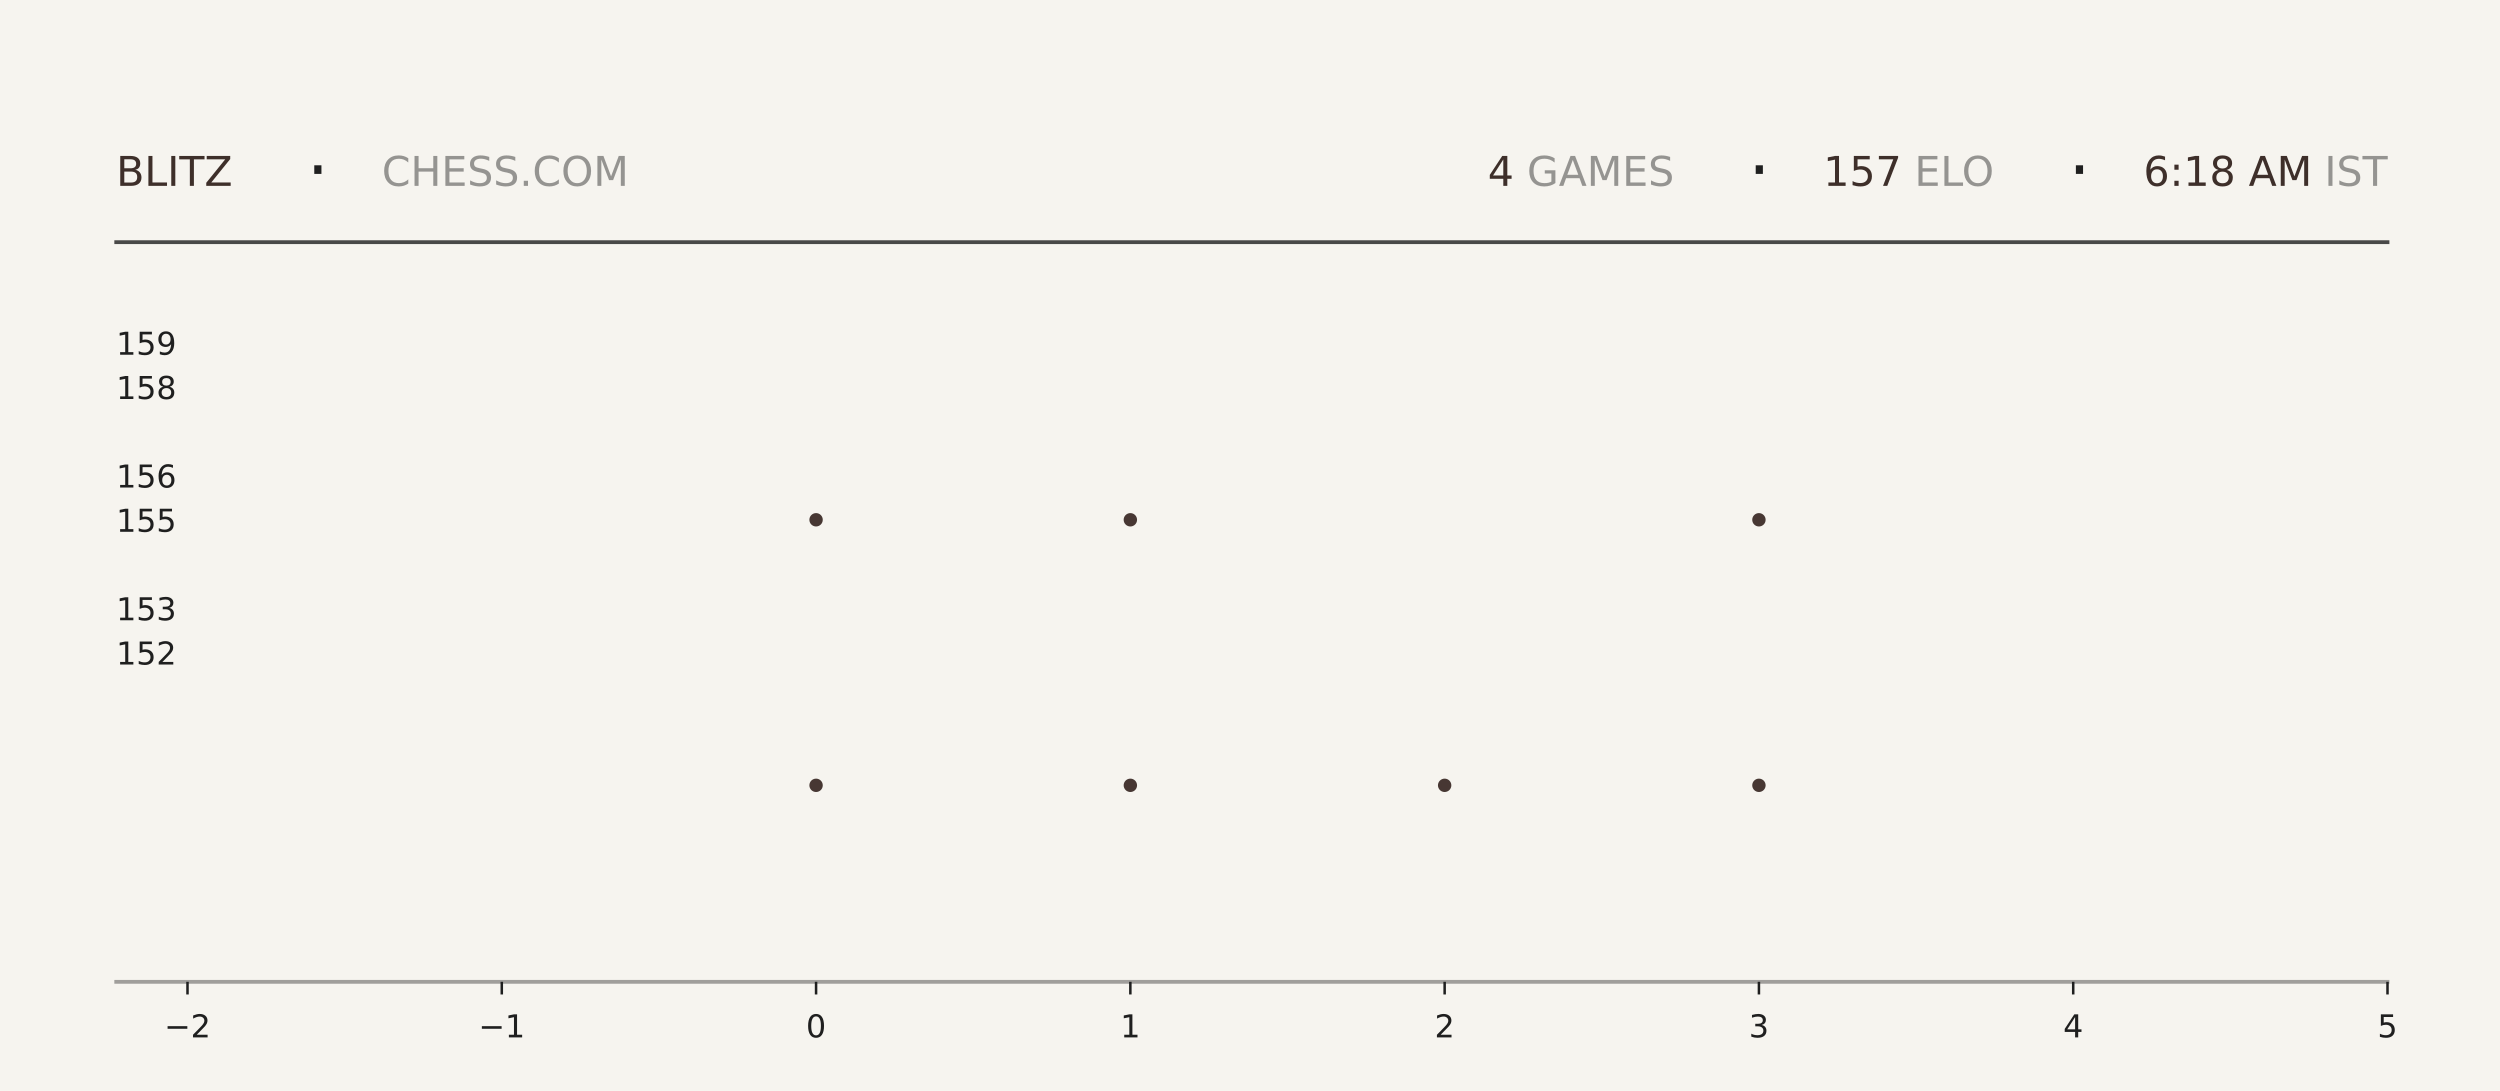
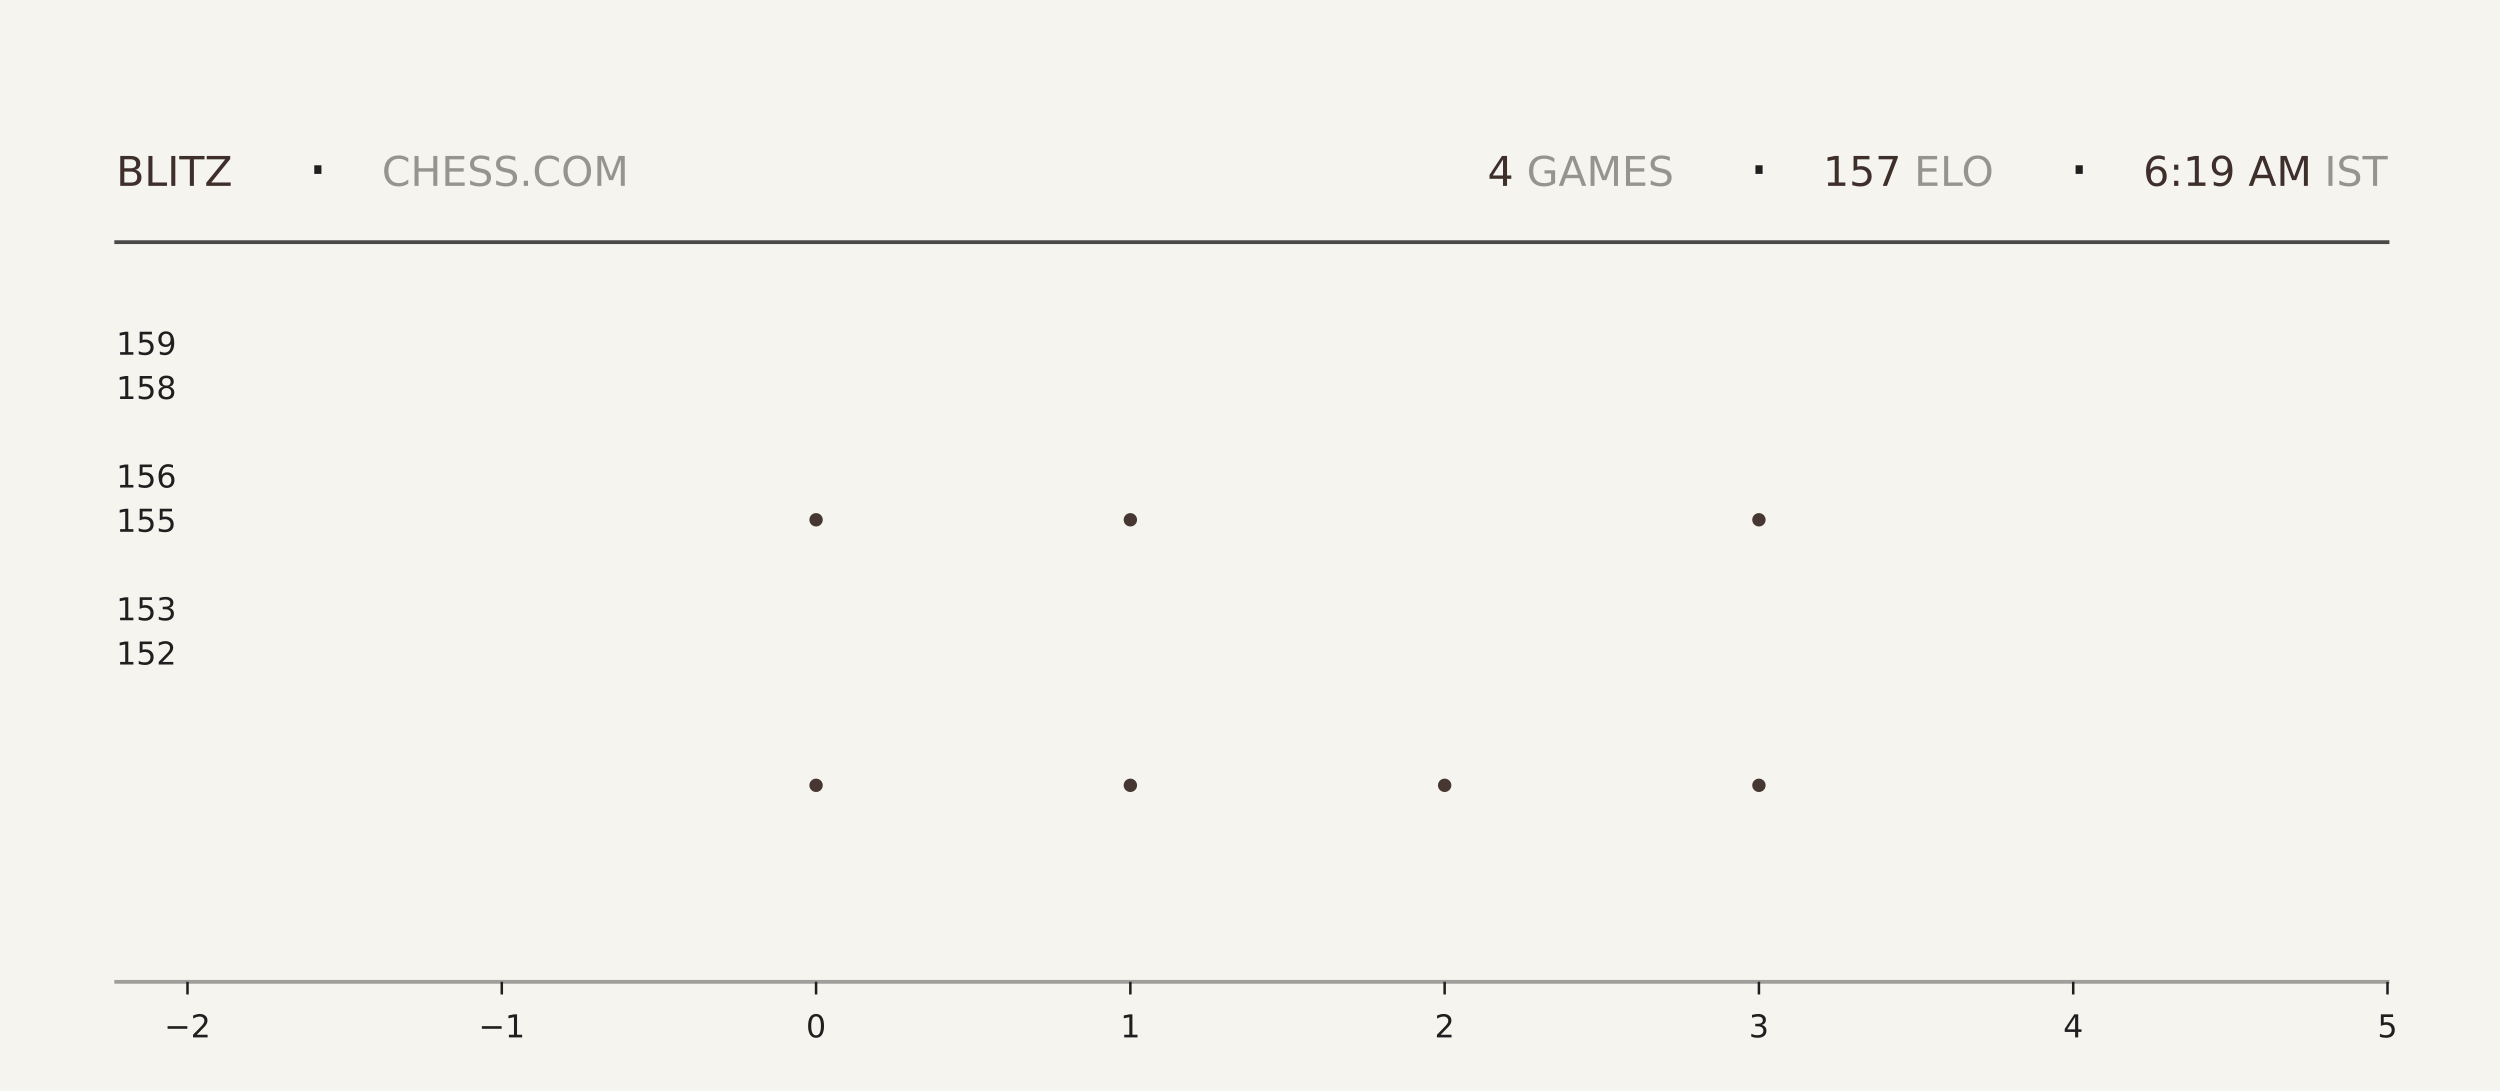
<svg xmlns="http://www.w3.org/2000/svg" xmlns:xlink="http://www.w3.org/1999/xlink" width="792pt" height="345.6pt" viewBox="0 0 792 345.6" version="1.1">
  <defs>
    <style type="text/css">*{stroke-linejoin: round; stroke-linecap: butt}</style>
  </defs>
  <g id="figure_1">
    <g id="patch_1">
      <path d="M 0 345.6  L 792 345.6  L 792 0  L 0 0  z " style="fill: #f6f4ef" />
    </g>
    <g id="axes_1">
      <g id="patch_2">
        <path d="M 59.4 311.04  L 756.36 311.04  L 756.36 103.68  L 59.4 103.68  z " style="fill: #f6f4ef" />
      </g>
      <g id="PathCollection_1">
        <defs>
-           <path id="m4b9b7dfc40" d="M 0 2.121  C 0.563 2.121 1.102 1.898 1.5 1.5  C 1.898 1.102 2.121 0.563 2.121 0  C 2.121 -0.563 1.898 -1.102 1.5 -1.5  C 1.102 -1.898 0.563 -2.121 0 -2.121  C -0.563 -2.121 -1.102 -1.898 -1.5 -1.5  C -1.898 -1.102 -2.121 -0.563 -2.121 0  C -2.121 0.563 -1.898 1.102 -1.5 1.5  C -1.102 1.898 -0.563 2.121 0 2.121  z " />
-         </defs>
-         <g clip-path="url(#pcce45341d9)">
-           <use xlink:href="#m4b9b7dfc40" x="258.531" y="248.79" style="fill: #3e2f2a; fill-opacity: 0.95" />
-           <use xlink:href="#m4b9b7dfc40" x="258.531" y="164.668" style="fill: #3e2f2a; fill-opacity: 0.95" />
+           <path id="m4d38532d1c" d="M 0 2.121  C 0.563 2.121 1.102 1.898 1.5 1.5  C 1.898 1.102 2.121 0.563 2.121 0  C 2.121 -0.563 1.898 -1.102 1.5 -1.5  C 1.102 -1.898 0.563 -2.121 0 -2.121  C -0.563 -2.121 -1.102 -1.898 -1.5 -1.5  C -1.898 -1.102 -2.121 -0.563 -2.121 0  C -2.121 0.563 -1.898 1.102 -1.5 1.5  C -1.102 1.898 -0.563 2.121 0 2.121  z " />
+         </defs>
+         <g clip-path="url(#p37761921c2)">
+           <use xlink:href="#m4d38532d1c" x="258.531" y="248.79" style="fill: #3e2f2a; fill-opacity: 0.95" />
+           <use xlink:href="#m4d38532d1c" x="258.531" y="164.668" style="fill: #3e2f2a; fill-opacity: 0.95" />
        </g>
      </g>
      <g id="PathCollection_2">
-         <g clip-path="url(#pcce45341d9)">
-           <use xlink:href="#m4b9b7dfc40" x="358.097" y="248.79" style="fill: #3e2f2a; fill-opacity: 0.95" />
-           <use xlink:href="#m4b9b7dfc40" x="358.097" y="164.668" style="fill: #3e2f2a; fill-opacity: 0.95" />
-           <use xlink:href="#m4b9b7dfc40" x="358.097" y="80.547" style="fill: #3e2f2a; fill-opacity: 0.95" />
+         <g clip-path="url(#p37761921c2)">
+           <use xlink:href="#m4d38532d1c" x="358.097" y="248.79" style="fill: #3e2f2a; fill-opacity: 0.95" />
+           <use xlink:href="#m4d38532d1c" x="358.097" y="164.668" style="fill: #3e2f2a; fill-opacity: 0.95" />
+           <use xlink:href="#m4d38532d1c" x="358.097" y="80.547" style="fill: #3e2f2a; fill-opacity: 0.95" />
        </g>
      </g>
      <g id="PathCollection_3">
-         <g clip-path="url(#pcce45341d9)">
-           <use xlink:href="#m4b9b7dfc40" x="457.663" y="248.79" style="fill: #3e2f2a; fill-opacity: 0.95" />
+         <g clip-path="url(#p37761921c2)">
+           <use xlink:href="#m4d38532d1c" x="457.663" y="248.79" style="fill: #3e2f2a; fill-opacity: 0.95" />
        </g>
      </g>
      <g id="PathCollection_4">
-         <g clip-path="url(#pcce45341d9)">
-           <use xlink:href="#m4b9b7dfc40" x="557.229" y="248.79" style="fill: #3e2f2a; fill-opacity: 0.95" />
-           <use xlink:href="#m4b9b7dfc40" x="557.229" y="164.668" style="fill: #3e2f2a; fill-opacity: 0.95" />
-           <use xlink:href="#m4b9b7dfc40" x="557.229" y="80.547" style="fill: #3e2f2a; fill-opacity: 0.95" />
+         <g clip-path="url(#p37761921c2)">
+           <use xlink:href="#m4d38532d1c" x="557.229" y="248.79" style="fill: #3e2f2a; fill-opacity: 0.95" />
+           <use xlink:href="#m4d38532d1c" x="557.229" y="164.668" style="fill: #3e2f2a; fill-opacity: 0.95" />
+           <use xlink:href="#m4d38532d1c" x="557.229" y="80.547" style="fill: #3e2f2a; fill-opacity: 0.95" />
        </g>
      </g>
      <g id="matplotlib.axis_1">
        <g id="xtick_1">
          <g id="line2d_1">
            <defs>
-               <path id="m1e9886665a" d="M 0 0  L 0 4  " style="stroke: #1f1f1f; stroke-width: 0.8" />
+               <path id="mad1e3af4a1" d="M 0 0  L 0 4  " style="stroke: #1f1f1f; stroke-width: 0.8" />
            </defs>
            <g>
-               <use xlink:href="#m1e9886665a" x="59.4" y="311.04" style="fill: #1f1f1f; stroke: #1f1f1f; stroke-width: 0.8" />
+               <use xlink:href="#mad1e3af4a1" x="59.4" y="311.04" style="fill: #1f1f1f; stroke: #1f1f1f; stroke-width: 0.8" />
            </g>
          </g>
          <g id="text_1">
            <g style="fill: #1f1f1f" transform="translate(52.02891 328.6384) scale(0.1 -0.1)">
              <defs>
                <path id="DejaVuSans-2212" d="M 678 2272  L 4684 2272  L 4684 1741  L 678 1741  L 678 2272  z " transform="scale(0.015625)" />
                <path id="DejaVuSans-32" d="M 1228 531  L 3431 531  L 3431 0  L 469 0  L 469 531  Q 828 903 1448 1529  Q 2069 2156 2228 2338  Q 2531 2678 2651 2914  Q 2772 3150 2772 3378  Q 2772 3750 2511 3984  Q 2250 4219 1831 4219  Q 1534 4219 1204 4116  Q 875 4013 500 3803  L 500 4441  Q 881 4594 1212 4672  Q 1544 4750 1819 4750  Q 2544 4750 2975 4387  Q 3406 4025 3406 3419  Q 3406 3131 3298 2873  Q 3191 2616 2906 2266  Q 2828 2175 2409 1742  Q 1991 1309 1228 531  z " transform="scale(0.015625)" />
              </defs>
              <use xlink:href="#DejaVuSans-2212" />
              <use xlink:href="#DejaVuSans-32" transform="translate(83.78906 0)" />
            </g>
          </g>
        </g>
        <g id="xtick_2">
          <g id="line2d_2">
            <g>
-               <use xlink:href="#m1e9886665a" x="158.966" y="311.04" style="fill: #1f1f1f; stroke: #1f1f1f; stroke-width: 0.8" />
+               <use xlink:href="#mad1e3af4a1" x="158.966" y="311.04" style="fill: #1f1f1f; stroke: #1f1f1f; stroke-width: 0.8" />
            </g>
          </g>
          <g id="text_2">
            <g style="fill: #1f1f1f" transform="translate(151.5946 328.6384) scale(0.1 -0.1)">
              <defs>
                <path id="DejaVuSans-31" d="M 794 531  L 1825 531  L 1825 4091  L 703 3866  L 703 4441  L 1819 4666  L 2450 4666  L 2450 531  L 3481 531  L 3481 0  L 794 0  L 794 531  z " transform="scale(0.015625)" />
              </defs>
              <use xlink:href="#DejaVuSans-2212" />
              <use xlink:href="#DejaVuSans-31" transform="translate(83.78906 0)" />
            </g>
          </g>
        </g>
        <g id="xtick_3">
          <g id="line2d_3">
            <g>
-               <use xlink:href="#m1e9886665a" x="258.531" y="311.04" style="fill: #1f1f1f; stroke: #1f1f1f; stroke-width: 0.8" />
+               <use xlink:href="#mad1e3af4a1" x="258.531" y="311.04" style="fill: #1f1f1f; stroke: #1f1f1f; stroke-width: 0.8" />
            </g>
          </g>
          <g id="text_3">
            <g style="fill: #1f1f1f" transform="translate(255.3502 328.6384) scale(0.1 -0.1)">
              <defs>
                <path id="DejaVuSans-30" d="M 2034 4250  Q 1547 4250 1301 3770  Q 1056 3291 1056 2328  Q 1056 1369 1301 889  Q 1547 409 2034 409  Q 2525 409 2770 889  Q 3016 1369 3016 2328  Q 3016 3291 2770 3770  Q 2525 4250 2034 4250  z M 2034 4750  Q 2819 4750 3233 4129  Q 3647 3509 3647 2328  Q 3647 1150 3233 529  Q 2819 -91 2034 -91  Q 1250 -91 836 529  Q 422 1150 422 2328  Q 422 3509 836 4129  Q 1250 4750 2034 4750  z " transform="scale(0.015625)" />
              </defs>
              <use xlink:href="#DejaVuSans-30" />
            </g>
          </g>
        </g>
        <g id="xtick_4">
          <g id="line2d_4">
            <g>
-               <use xlink:href="#m1e9886665a" x="358.097" y="311.04" style="fill: #1f1f1f; stroke: #1f1f1f; stroke-width: 0.8" />
+               <use xlink:href="#mad1e3af4a1" x="358.097" y="311.04" style="fill: #1f1f1f; stroke: #1f1f1f; stroke-width: 0.8" />
            </g>
          </g>
          <g id="text_4">
            <g style="fill: #1f1f1f" transform="translate(354.9159 328.6384) scale(0.1 -0.1)">
              <use xlink:href="#DejaVuSans-31" />
            </g>
          </g>
        </g>
        <g id="xtick_5">
          <g id="line2d_5">
            <g>
-               <use xlink:href="#m1e9886665a" x="457.663" y="311.04" style="fill: #1f1f1f; stroke: #1f1f1f; stroke-width: 0.8" />
+               <use xlink:href="#mad1e3af4a1" x="457.663" y="311.04" style="fill: #1f1f1f; stroke: #1f1f1f; stroke-width: 0.8" />
            </g>
          </g>
          <g id="text_5">
            <g style="fill: #1f1f1f" transform="translate(454.4816 328.6384) scale(0.1 -0.1)">
              <use xlink:href="#DejaVuSans-32" />
            </g>
          </g>
        </g>
        <g id="xtick_6">
          <g id="line2d_6">
            <g>
-               <use xlink:href="#m1e9886665a" x="557.229" y="311.04" style="fill: #1f1f1f; stroke: #1f1f1f; stroke-width: 0.8" />
+               <use xlink:href="#mad1e3af4a1" x="557.229" y="311.04" style="fill: #1f1f1f; stroke: #1f1f1f; stroke-width: 0.8" />
            </g>
          </g>
          <g id="text_6">
            <g style="fill: #1f1f1f" transform="translate(554.0473 328.6384) scale(0.1 -0.1)">
              <defs>
                <path id="DejaVuSans-33" d="M 2597 2516  Q 3050 2419 3304 2112  Q 3559 1806 3559 1356  Q 3559 666 3084 287  Q 2609 -91 1734 -91  Q 1441 -91 1130 -33  Q 819 25 488 141  L 488 750  Q 750 597 1062 519  Q 1375 441 1716 441  Q 2309 441 2620 675  Q 2931 909 2931 1356  Q 2931 1769 2642 2001  Q 2353 2234 1838 2234  L 1294 2234  L 1294 2753  L 1863 2753  Q 2328 2753 2575 2939  Q 2822 3125 2822 3475  Q 2822 3834 2567 4026  Q 2313 4219 1838 4219  Q 1578 4219 1281 4162  Q 984 4106 628 3988  L 628 4550  Q 988 4650 1302 4700  Q 1616 4750 1894 4750  Q 2613 4750 3031 4423  Q 3450 4097 3450 3541  Q 3450 3153 3228 2886  Q 3006 2619 2597 2516  z " transform="scale(0.015625)" />
              </defs>
              <use xlink:href="#DejaVuSans-33" />
            </g>
          </g>
        </g>
        <g id="xtick_7">
          <g id="line2d_7">
            <g>
-               <use xlink:href="#m1e9886665a" x="656.794" y="311.04" style="fill: #1f1f1f; stroke: #1f1f1f; stroke-width: 0.8" />
+               <use xlink:href="#mad1e3af4a1" x="656.794" y="311.04" style="fill: #1f1f1f; stroke: #1f1f1f; stroke-width: 0.8" />
            </g>
          </g>
          <g id="text_7">
            <g style="fill: #1f1f1f" transform="translate(653.613 328.6384) scale(0.1 -0.1)">
              <defs>
                <path id="DejaVuSans-34" d="M 2419 4116  L 825 1625  L 2419 1625  L 2419 4116  z M 2253 4666  L 3047 4666  L 3047 1625  L 3713 1625  L 3713 1100  L 3047 1100  L 3047 0  L 2419 0  L 2419 1100  L 313 1100  L 313 1709  L 2253 4666  z " transform="scale(0.015625)" />
              </defs>
              <use xlink:href="#DejaVuSans-34" />
            </g>
          </g>
        </g>
        <g id="xtick_8">
          <g id="line2d_8">
            <g>
-               <use xlink:href="#m1e9886665a" x="756.36" y="311.04" style="fill: #1f1f1f; stroke: #1f1f1f; stroke-width: 0.8" />
+               <use xlink:href="#mad1e3af4a1" x="756.36" y="311.04" style="fill: #1f1f1f; stroke: #1f1f1f; stroke-width: 0.8" />
            </g>
          </g>
          <g id="text_8">
            <g style="fill: #1f1f1f" transform="translate(753.1788 328.6384) scale(0.1 -0.1)">
              <defs>
                <path id="DejaVuSans-35" d="M 691 4666  L 3169 4666  L 3169 4134  L 1269 4134  L 1269 2991  Q 1406 3038 1543 3061  Q 1681 3084 1819 3084  Q 2600 3084 3056 2656  Q 3513 2228 3513 1497  Q 3513 744 3044 326  Q 2575 -91 1722 -91  Q 1428 -91 1123 -41  Q 819 9 494 109  L 494 744  Q 775 591 1075 516  Q 1375 441 1709 441  Q 2250 441 2565 725  Q 2881 1009 2881 1497  Q 2881 1984 2565 2268  Q 2250 2553 1709 2553  Q 1456 2553 1204 2497  Q 953 2441 691 2322  L 691 4666  z " transform="scale(0.015625)" />
              </defs>
              <use xlink:href="#DejaVuSans-35" />
            </g>
          </g>
        </g>
      </g>
      <g id="matplotlib.axis_2">
        <g id="ytick_1">
          <g id="line2d_9" />
          <g id="text_9">
            <g style="fill: #1f1f1f" transform="translate(36.8125 210.5283) scale(0.1 -0.1)">
              <use xlink:href="#DejaVuSans-31" />
              <use xlink:href="#DejaVuSans-35" transform="translate(63.62305 0)" />
              <use xlink:href="#DejaVuSans-32" transform="translate(127.2461 0)" />
            </g>
          </g>
        </g>
        <g id="ytick_2">
          <g id="line2d_10" />
          <g id="text_10">
            <g style="fill: #1f1f1f" transform="translate(36.8125 196.508) scale(0.1 -0.1)">
              <use xlink:href="#DejaVuSans-31" />
              <use xlink:href="#DejaVuSans-35" transform="translate(63.62305 0)" />
              <use xlink:href="#DejaVuSans-33" transform="translate(127.2461 0)" />
            </g>
          </g>
        </g>
        <g id="ytick_3">
          <g id="line2d_11" />
          <g id="text_11">
            <g style="fill: #1f1f1f" transform="translate(36.8125 168.4675) scale(0.1 -0.1)">
              <use xlink:href="#DejaVuSans-31" />
              <use xlink:href="#DejaVuSans-35" transform="translate(63.62305 0)" />
              <use xlink:href="#DejaVuSans-35" transform="translate(127.2461 0)" />
            </g>
          </g>
        </g>
        <g id="ytick_4">
          <g id="line2d_12" />
          <g id="text_12">
            <g style="fill: #1f1f1f" transform="translate(36.8125 154.4472) scale(0.1 -0.1)">
              <defs>
                <path id="DejaVuSans-36" d="M 2113 2584  Q 1688 2584 1439 2293  Q 1191 2003 1191 1497  Q 1191 994 1439 701  Q 1688 409 2113 409  Q 2538 409 2786 701  Q 3034 994 3034 1497  Q 3034 2003 2786 2293  Q 2538 2584 2113 2584  z M 3366 4563  L 3366 3988  Q 3128 4100 2886 4159  Q 2644 4219 2406 4219  Q 1781 4219 1451 3797  Q 1122 3375 1075 2522  Q 1259 2794 1537 2939  Q 1816 3084 2150 3084  Q 2853 3084 3261 2657  Q 3669 2231 3669 1497  Q 3669 778 3244 343  Q 2819 -91 2113 -91  Q 1303 -91 875 529  Q 447 1150 447 2328  Q 447 3434 972 4092  Q 1497 4750 2381 4750  Q 2619 4750 2861 4703  Q 3103 4656 3366 4563  z " transform="scale(0.015625)" />
              </defs>
              <use xlink:href="#DejaVuSans-31" />
              <use xlink:href="#DejaVuSans-35" transform="translate(63.62305 0)" />
              <use xlink:href="#DejaVuSans-36" transform="translate(127.2461 0)" />
            </g>
          </g>
        </g>
        <g id="ytick_5">
          <g id="line2d_13" />
          <g id="text_13">
            <g style="fill: #1f1f1f" transform="translate(36.8125 126.4066) scale(0.1 -0.1)">
              <defs>
                <path id="DejaVuSans-38" d="M 2034 2216  Q 1584 2216 1326 1975  Q 1069 1734 1069 1313  Q 1069 891 1326 650  Q 1584 409 2034 409  Q 2484 409 2743 651  Q 3003 894 3003 1313  Q 3003 1734 2745 1975  Q 2488 2216 2034 2216  z M 1403 2484  Q 997 2584 770 2862  Q 544 3141 544 3541  Q 544 4100 942 4425  Q 1341 4750 2034 4750  Q 2731 4750 3128 4425  Q 3525 4100 3525 3541  Q 3525 3141 3298 2862  Q 3072 2584 2669 2484  Q 3125 2378 3379 2068  Q 3634 1759 3634 1313  Q 3634 634 3220 271  Q 2806 -91 2034 -91  Q 1263 -91 848 271  Q 434 634 434 1313  Q 434 1759 690 2068  Q 947 2378 1403 2484  z M 1172 3481  Q 1172 3119 1398 2916  Q 1625 2713 2034 2713  Q 2441 2713 2670 2916  Q 2900 3119 2900 3481  Q 2900 3844 2670 4047  Q 2441 4250 2034 4250  Q 1625 4250 1398 4047  Q 1172 3844 1172 3481  z " transform="scale(0.015625)" />
              </defs>
              <use xlink:href="#DejaVuSans-31" />
              <use xlink:href="#DejaVuSans-35" transform="translate(63.62305 0)" />
              <use xlink:href="#DejaVuSans-38" transform="translate(127.2461 0)" />
            </g>
          </g>
        </g>
        <g id="ytick_6">
          <g id="line2d_14" />
          <g id="text_14">
            <g style="fill: #1f1f1f" transform="translate(36.8125 112.3863) scale(0.1 -0.1)">
              <defs>
                <path id="DejaVuSans-39" d="M 703 97  L 703 672  Q 941 559 1184 500  Q 1428 441 1663 441  Q 2288 441 2617 861  Q 2947 1281 2994 2138  Q 2813 1869 2534 1725  Q 2256 1581 1919 1581  Q 1219 1581 811 2004  Q 403 2428 403 3163  Q 403 3881 828 4315  Q 1253 4750 1959 4750  Q 2769 4750 3195 4129  Q 3622 3509 3622 2328  Q 3622 1225 3098 567  Q 2575 -91 1691 -91  Q 1453 -91 1209 -44  Q 966 3 703 97  z M 1959 2075  Q 2384 2075 2632 2365  Q 2881 2656 2881 3163  Q 2881 3666 2632 3958  Q 2384 4250 1959 4250  Q 1534 4250 1286 3958  Q 1038 3666 1038 3163  Q 1038 2656 1286 2365  Q 1534 2075 1959 2075  z " transform="scale(0.015625)" />
              </defs>
              <use xlink:href="#DejaVuSans-31" />
              <use xlink:href="#DejaVuSans-35" transform="translate(63.62305 0)" />
              <use xlink:href="#DejaVuSans-39" transform="translate(127.2461 0)" />
            </g>
          </g>
        </g>
      </g>
    </g>
    <g id="line2d_15">
      <path d="M 36.82 76.723  L 756.36 76.723  " style="fill: none; stroke: #1f1f1f; stroke-opacity: 0.8; stroke-width: 1.2; stroke-linecap: square" />
    </g>
    <g id="line2d_16">
      <path d="M 36.82 311.04  L 756.36 311.04  " style="fill: none; stroke: #1f1f1f; stroke-opacity: 0.4; stroke-width: 1.2; stroke-linecap: square" />
    </g>
    <g id="text_15">
      <g style="fill: #3e2f2a" transform="translate(36.82 58.88319) scale(0.13 -0.13)">
        <defs>
          <path id="DejaVuSans-42" d="M 1259 2228  L 1259 519  L 2272 519  Q 2781 519 3026 730  Q 3272 941 3272 1375  Q 3272 1813 3026 2020  Q 2781 2228 2272 2228  L 1259 2228  z M 1259 4147  L 1259 2741  L 2194 2741  Q 2656 2741 2882 2914  Q 3109 3088 3109 3444  Q 3109 3797 2882 3972  Q 2656 4147 2194 4147  L 1259 4147  z M 628 4666  L 2241 4666  Q 2963 4666 3353 4366  Q 3744 4066 3744 3513  Q 3744 3084 3544 2831  Q 3344 2578 2956 2516  Q 3422 2416 3680 2098  Q 3938 1781 3938 1306  Q 3938 681 3513 340  Q 3088 0 2303 0  L 628 0  L 628 4666  z " transform="scale(0.015625)" />
          <path id="DejaVuSans-4c" d="M 628 4666  L 1259 4666  L 1259 531  L 3531 531  L 3531 0  L 628 0  L 628 4666  z " transform="scale(0.015625)" />
          <path id="DejaVuSans-49" d="M 628 4666  L 1259 4666  L 1259 0  L 628 0  L 628 4666  z " transform="scale(0.015625)" />
          <path id="DejaVuSans-54" d="M -19 4666  L 3928 4666  L 3928 4134  L 2272 4134  L 2272 0  L 1638 0  L 1638 4134  L -19 4134  L -19 4666  z " transform="scale(0.015625)" />
          <path id="DejaVuSans-5a" d="M 359 4666  L 4025 4666  L 4025 4184  L 1075 531  L 4097 531  L 4097 0  L 288 0  L 288 481  L 3238 4134  L 359 4134  L 359 4666  z " transform="scale(0.015625)" />
        </defs>
        <use xlink:href="#DejaVuSans-42" />
        <use xlink:href="#DejaVuSans-4c" transform="translate(68.60352 0)" />
        <use xlink:href="#DejaVuSans-49" transform="translate(124.3164 0)" />
        <use xlink:href="#DejaVuSans-54" transform="translate(153.8086 0)" />
        <use xlink:href="#DejaVuSans-5a" transform="translate(214.8926 0)" />
      </g>
    </g>
    <g id="text_16">
      <g style="fill: #1f1f1f" transform="translate(97.21 61.36662) scale(0.22 -0.22)">
        <defs>
          <path id="DejaVuSans-b7" d="M 684 2619  L 1344 2619  L 1344 1825  L 684 1825  L 684 2619  z " transform="scale(0.015625)" />
        </defs>
        <use xlink:href="#DejaVuSans-b7" />
      </g>
    </g>
    <g id="text_17">
      <g style="fill: #1f1f1f; opacity: 0.45" transform="translate(120.97 58.88319) scale(0.13 -0.13)">
        <defs>
          <path id="DejaVuSans-43" d="M 4122 4306  L 4122 3641  Q 3803 3938 3442 4084  Q 3081 4231 2675 4231  Q 1875 4231 1450 3742  Q 1025 3253 1025 2328  Q 1025 1406 1450 917  Q 1875 428 2675 428  Q 3081 428 3442 575  Q 3803 722 4122 1019  L 4122 359  Q 3791 134 3420 21  Q 3050 -91 2638 -91  Q 1578 -91 968 557  Q 359 1206 359 2328  Q 359 3453 968 4101  Q 1578 4750 2638 4750  Q 3056 4750 3426 4639  Q 3797 4528 4122 4306  z " transform="scale(0.015625)" />
          <path id="DejaVuSans-48" d="M 628 4666  L 1259 4666  L 1259 2753  L 3553 2753  L 3553 4666  L 4184 4666  L 4184 0  L 3553 0  L 3553 2222  L 1259 2222  L 1259 0  L 628 0  L 628 4666  z " transform="scale(0.015625)" />
          <path id="DejaVuSans-45" d="M 628 4666  L 3578 4666  L 3578 4134  L 1259 4134  L 1259 2753  L 3481 2753  L 3481 2222  L 1259 2222  L 1259 531  L 3634 531  L 3634 0  L 628 0  L 628 4666  z " transform="scale(0.015625)" />
          <path id="DejaVuSans-53" d="M 3425 4513  L 3425 3897  Q 3066 4069 2747 4153  Q 2428 4238 2131 4238  Q 1616 4238 1336 4038  Q 1056 3838 1056 3469  Q 1056 3159 1242 3001  Q 1428 2844 1947 2747  L 2328 2669  Q 3034 2534 3370 2195  Q 3706 1856 3706 1288  Q 3706 609 3251 259  Q 2797 -91 1919 -91  Q 1588 -91 1214 -16  Q 841 59 441 206  L 441 856  Q 825 641 1194 531  Q 1563 422 1919 422  Q 2459 422 2753 634  Q 3047 847 3047 1241  Q 3047 1584 2836 1778  Q 2625 1972 2144 2069  L 1759 2144  Q 1053 2284 737 2584  Q 422 2884 422 3419  Q 422 4038 858 4394  Q 1294 4750 2059 4750  Q 2388 4750 2728 4690  Q 3069 4631 3425 4513  z " transform="scale(0.015625)" />
          <path id="DejaVuSans-2e" d="M 684 794  L 1344 794  L 1344 0  L 684 0  L 684 794  z " transform="scale(0.015625)" />
          <path id="DejaVuSans-4f" d="M 2522 4238  Q 1834 4238 1429 3725  Q 1025 3213 1025 2328  Q 1025 1447 1429 934  Q 1834 422 2522 422  Q 3209 422 3611 934  Q 4013 1447 4013 2328  Q 4013 3213 3611 3725  Q 3209 4238 2522 4238  z M 2522 4750  Q 3503 4750 4090 4092  Q 4678 3434 4678 2328  Q 4678 1225 4090 567  Q 3503 -91 2522 -91  Q 1538 -91 948 565  Q 359 1222 359 2328  Q 359 3434 948 4092  Q 1538 4750 2522 4750  z " transform="scale(0.015625)" />
          <path id="DejaVuSans-4d" d="M 628 4666  L 1569 4666  L 2759 1491  L 3956 4666  L 4897 4666  L 4897 0  L 4281 0  L 4281 4097  L 3078 897  L 2444 897  L 1241 4097  L 1241 0  L 628 0  L 628 4666  z " transform="scale(0.015625)" />
        </defs>
        <use xlink:href="#DejaVuSans-43" />
        <use xlink:href="#DejaVuSans-48" transform="translate(69.82422 0)" />
        <use xlink:href="#DejaVuSans-45" transform="translate(145.0195 0)" />
        <use xlink:href="#DejaVuSans-53" transform="translate(208.2031 0)" />
        <use xlink:href="#DejaVuSans-53" transform="translate(271.6797 0)" />
        <use xlink:href="#DejaVuSans-2e" transform="translate(335.1562 0)" />
        <use xlink:href="#DejaVuSans-43" transform="translate(366.9434 0)" />
        <use xlink:href="#DejaVuSans-4f" transform="translate(436.7676 0)" />
        <use xlink:href="#DejaVuSans-4d" transform="translate(515.4785 0)" />
      </g>
    </g>
    <g id="text_18">
-       <g style="fill: #3e2f2a" transform="translate(471.33 58.88319) scale(0.13 -0.13)">
+       <g style="fill: #3e2f2a" transform="translate(471.24 58.88319) scale(0.13 -0.13)">
        <use xlink:href="#DejaVuSans-34" />
      </g>
    </g>
    <g id="text_19">
-       <g style="fill: #1f1f1f; opacity: 0.45" transform="translate(479.61 58.88319) scale(0.13 -0.13)">
+       <g style="fill: #1f1f1f; opacity: 0.45" transform="translate(479.52 58.88319) scale(0.13 -0.13)">
        <defs>
          <path id="DejaVuSans-20" transform="scale(0.015625)" />
          <path id="DejaVuSans-47" d="M 3809 666  L 3809 1919  L 2778 1919  L 2778 2438  L 4434 2438  L 4434 434  Q 4069 175 3628 42  Q 3188 -91 2688 -91  Q 1594 -91 976 548  Q 359 1188 359 2328  Q 359 3472 976 4111  Q 1594 4750 2688 4750  Q 3144 4750 3555 4637  Q 3966 4525 4313 4306  L 4313 3634  Q 3963 3931 3569 4081  Q 3175 4231 2741 4231  Q 1884 4231 1454 3753  Q 1025 3275 1025 2328  Q 1025 1384 1454 906  Q 1884 428 2741 428  Q 3075 428 3337 486  Q 3600 544 3809 666  z " transform="scale(0.015625)" />
          <path id="DejaVuSans-41" d="M 2188 4044  L 1331 1722  L 3047 1722  L 2188 4044  z M 1831 4666  L 2547 4666  L 4325 0  L 3669 0  L 3244 1197  L 1141 1197  L 716 0  L 50 0  L 1831 4666  z " transform="scale(0.015625)" />
        </defs>
        <use xlink:href="#DejaVuSans-20" />
        <use xlink:href="#DejaVuSans-47" transform="translate(31.78711 0)" />
        <use xlink:href="#DejaVuSans-41" transform="translate(109.2773 0)" />
        <use xlink:href="#DejaVuSans-4d" transform="translate(177.6855 0)" />
        <use xlink:href="#DejaVuSans-45" transform="translate(263.9648 0)" />
        <use xlink:href="#DejaVuSans-53" transform="translate(327.1484 0)" />
      </g>
    </g>
    <g id="text_20">
-       <g style="fill: #1f1f1f" transform="translate(553.86 61.36662) scale(0.22 -0.22)">
+       <g style="fill: #1f1f1f" transform="translate(553.77 61.36662) scale(0.22 -0.22)">
        <use xlink:href="#DejaVuSans-b7" />
      </g>
    </g>
    <g id="text_21">
-       <g style="fill: #3e2f2a" transform="translate(577.62 58.88319) scale(0.13 -0.13)">
+       <g style="fill: #3e2f2a" transform="translate(577.53 58.88319) scale(0.13 -0.13)">
        <defs>
          <path id="DejaVuSans-37" d="M 525 4666  L 3525 4666  L 3525 4397  L 1831 0  L 1172 0  L 2766 4134  L 525 4134  L 525 4666  z " transform="scale(0.015625)" />
        </defs>
        <use xlink:href="#DejaVuSans-31" />
        <use xlink:href="#DejaVuSans-35" transform="translate(63.62305 0)" />
        <use xlink:href="#DejaVuSans-37" transform="translate(127.2461 0)" />
      </g>
    </g>
    <g id="text_22">
-       <g style="fill: #1f1f1f; opacity: 0.45" transform="translate(602.37 58.88319) scale(0.13 -0.13)">
+       <g style="fill: #1f1f1f; opacity: 0.45" transform="translate(602.28 58.88319) scale(0.13 -0.13)">
        <use xlink:href="#DejaVuSans-20" />
        <use xlink:href="#DejaVuSans-45" transform="translate(31.78711 0)" />
        <use xlink:href="#DejaVuSans-4c" transform="translate(94.9707 0)" />
        <use xlink:href="#DejaVuSans-4f" transform="translate(147.0586 0)" />
      </g>
    </g>
    <g id="text_23">
-       <g style="fill: #1f1f1f" transform="translate(655.29 61.36662) scale(0.22 -0.22)">
+       <g style="fill: #1f1f1f" transform="translate(655.2 61.36662) scale(0.22 -0.22)">
        <use xlink:href="#DejaVuSans-b7" />
      </g>
    </g>
    <g id="text_24">
-       <g style="fill: #3e2f2a" transform="translate(679.05 58.88319) scale(0.13 -0.13)">
+       <g style="fill: #3e2f2a" transform="translate(678.96 58.88319) scale(0.13 -0.13)">
        <defs>
          <path id="DejaVuSans-3a" d="M 750 794  L 1409 794  L 1409 0  L 750 0  L 750 794  z M 750 3309  L 1409 3309  L 1409 2516  L 750 2516  L 750 3309  z " transform="scale(0.015625)" />
        </defs>
        <use xlink:href="#DejaVuSans-36" />
        <use xlink:href="#DejaVuSans-3a" transform="translate(63.62305 0)" />
        <use xlink:href="#DejaVuSans-31" transform="translate(97.31445 0)" />
-         <use xlink:href="#DejaVuSans-38" transform="translate(160.9375 0)" />
+         <use xlink:href="#DejaVuSans-39" transform="translate(160.9375 0)" />
        <use xlink:href="#DejaVuSans-20" transform="translate(224.5605 0)" />
        <use xlink:href="#DejaVuSans-41" transform="translate(256.3477 0)" />
        <use xlink:href="#DejaVuSans-4d" transform="translate(324.7559 0)" />
      </g>
    </g>
    <g id="text_25">
      <g style="fill: #1f1f1f; opacity: 0.45" transform="translate(732.24 58.88319) scale(0.13 -0.13)">
        <use xlink:href="#DejaVuSans-20" />
        <use xlink:href="#DejaVuSans-49" transform="translate(31.78711 0)" />
        <use xlink:href="#DejaVuSans-53" transform="translate(61.2793 0)" />
        <use xlink:href="#DejaVuSans-54" transform="translate(124.7559 0)" />
      </g>
    </g>
  </g>
  <defs>
-     <clipPath id="pcce45341d9">
+     <clipPath id="p37761921c2">
      <rect x="59.4" y="103.68" width="696.96" height="207.36" />
    </clipPath>
  </defs>
</svg>
